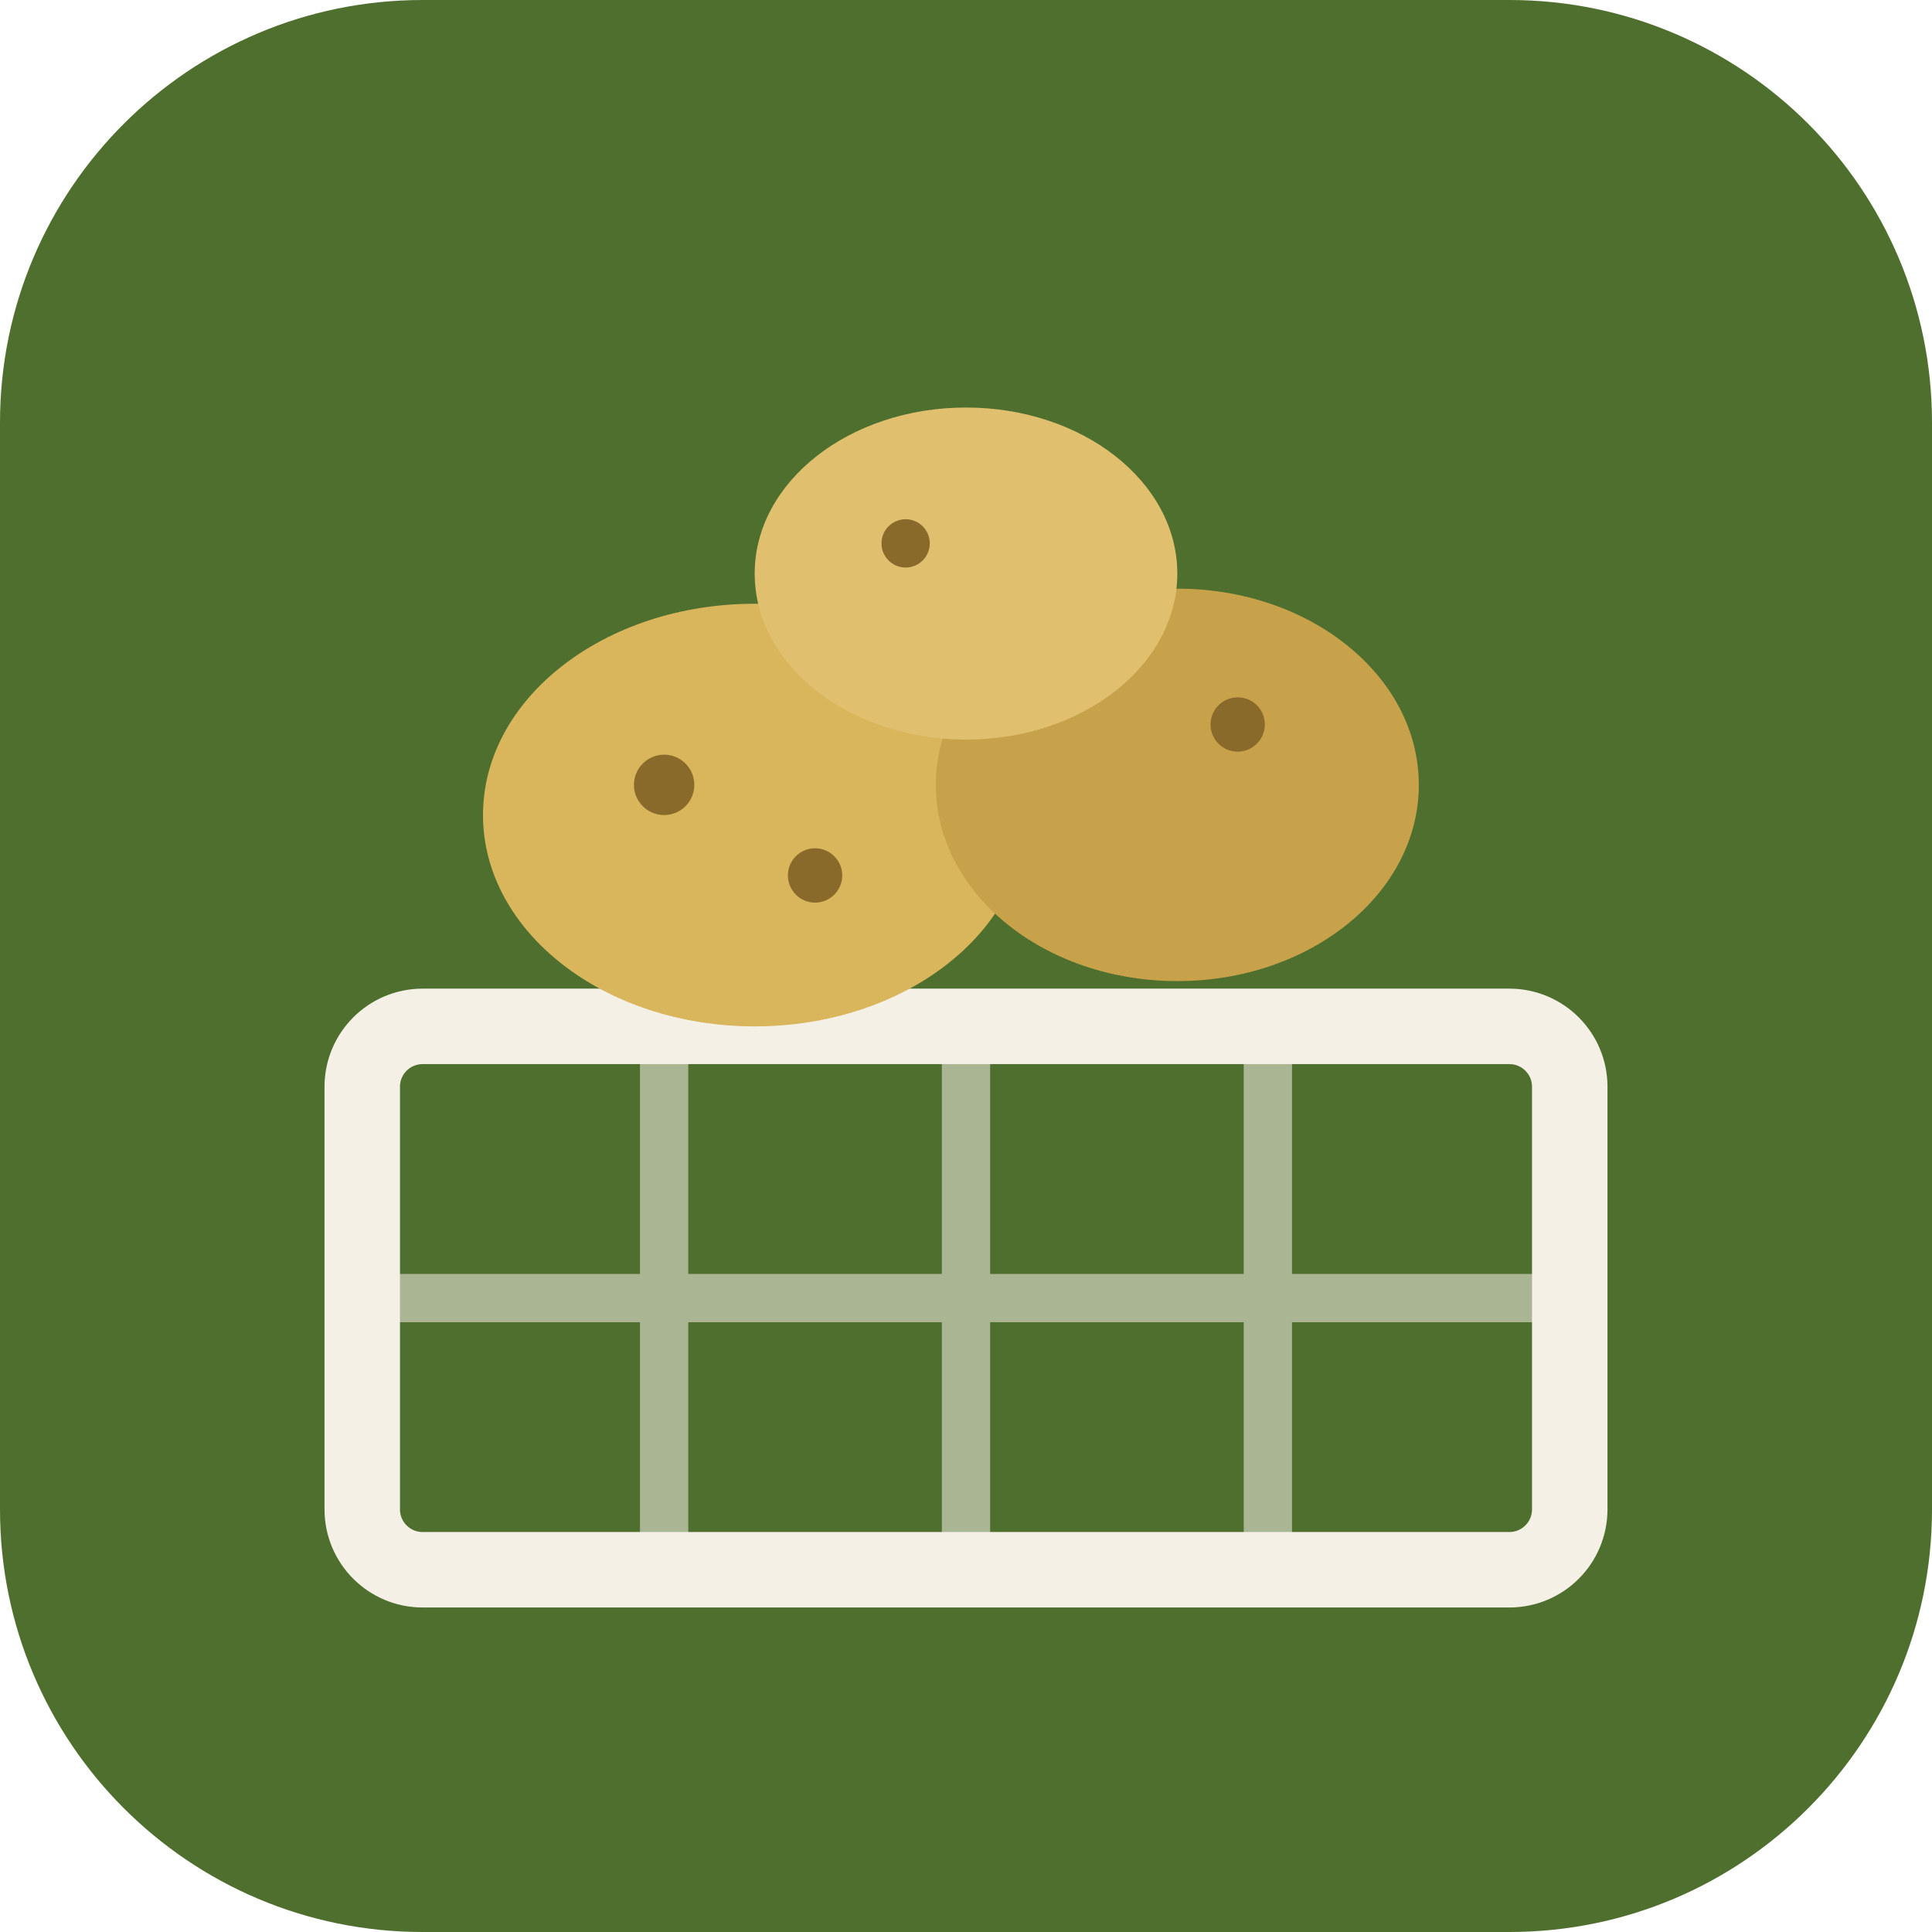
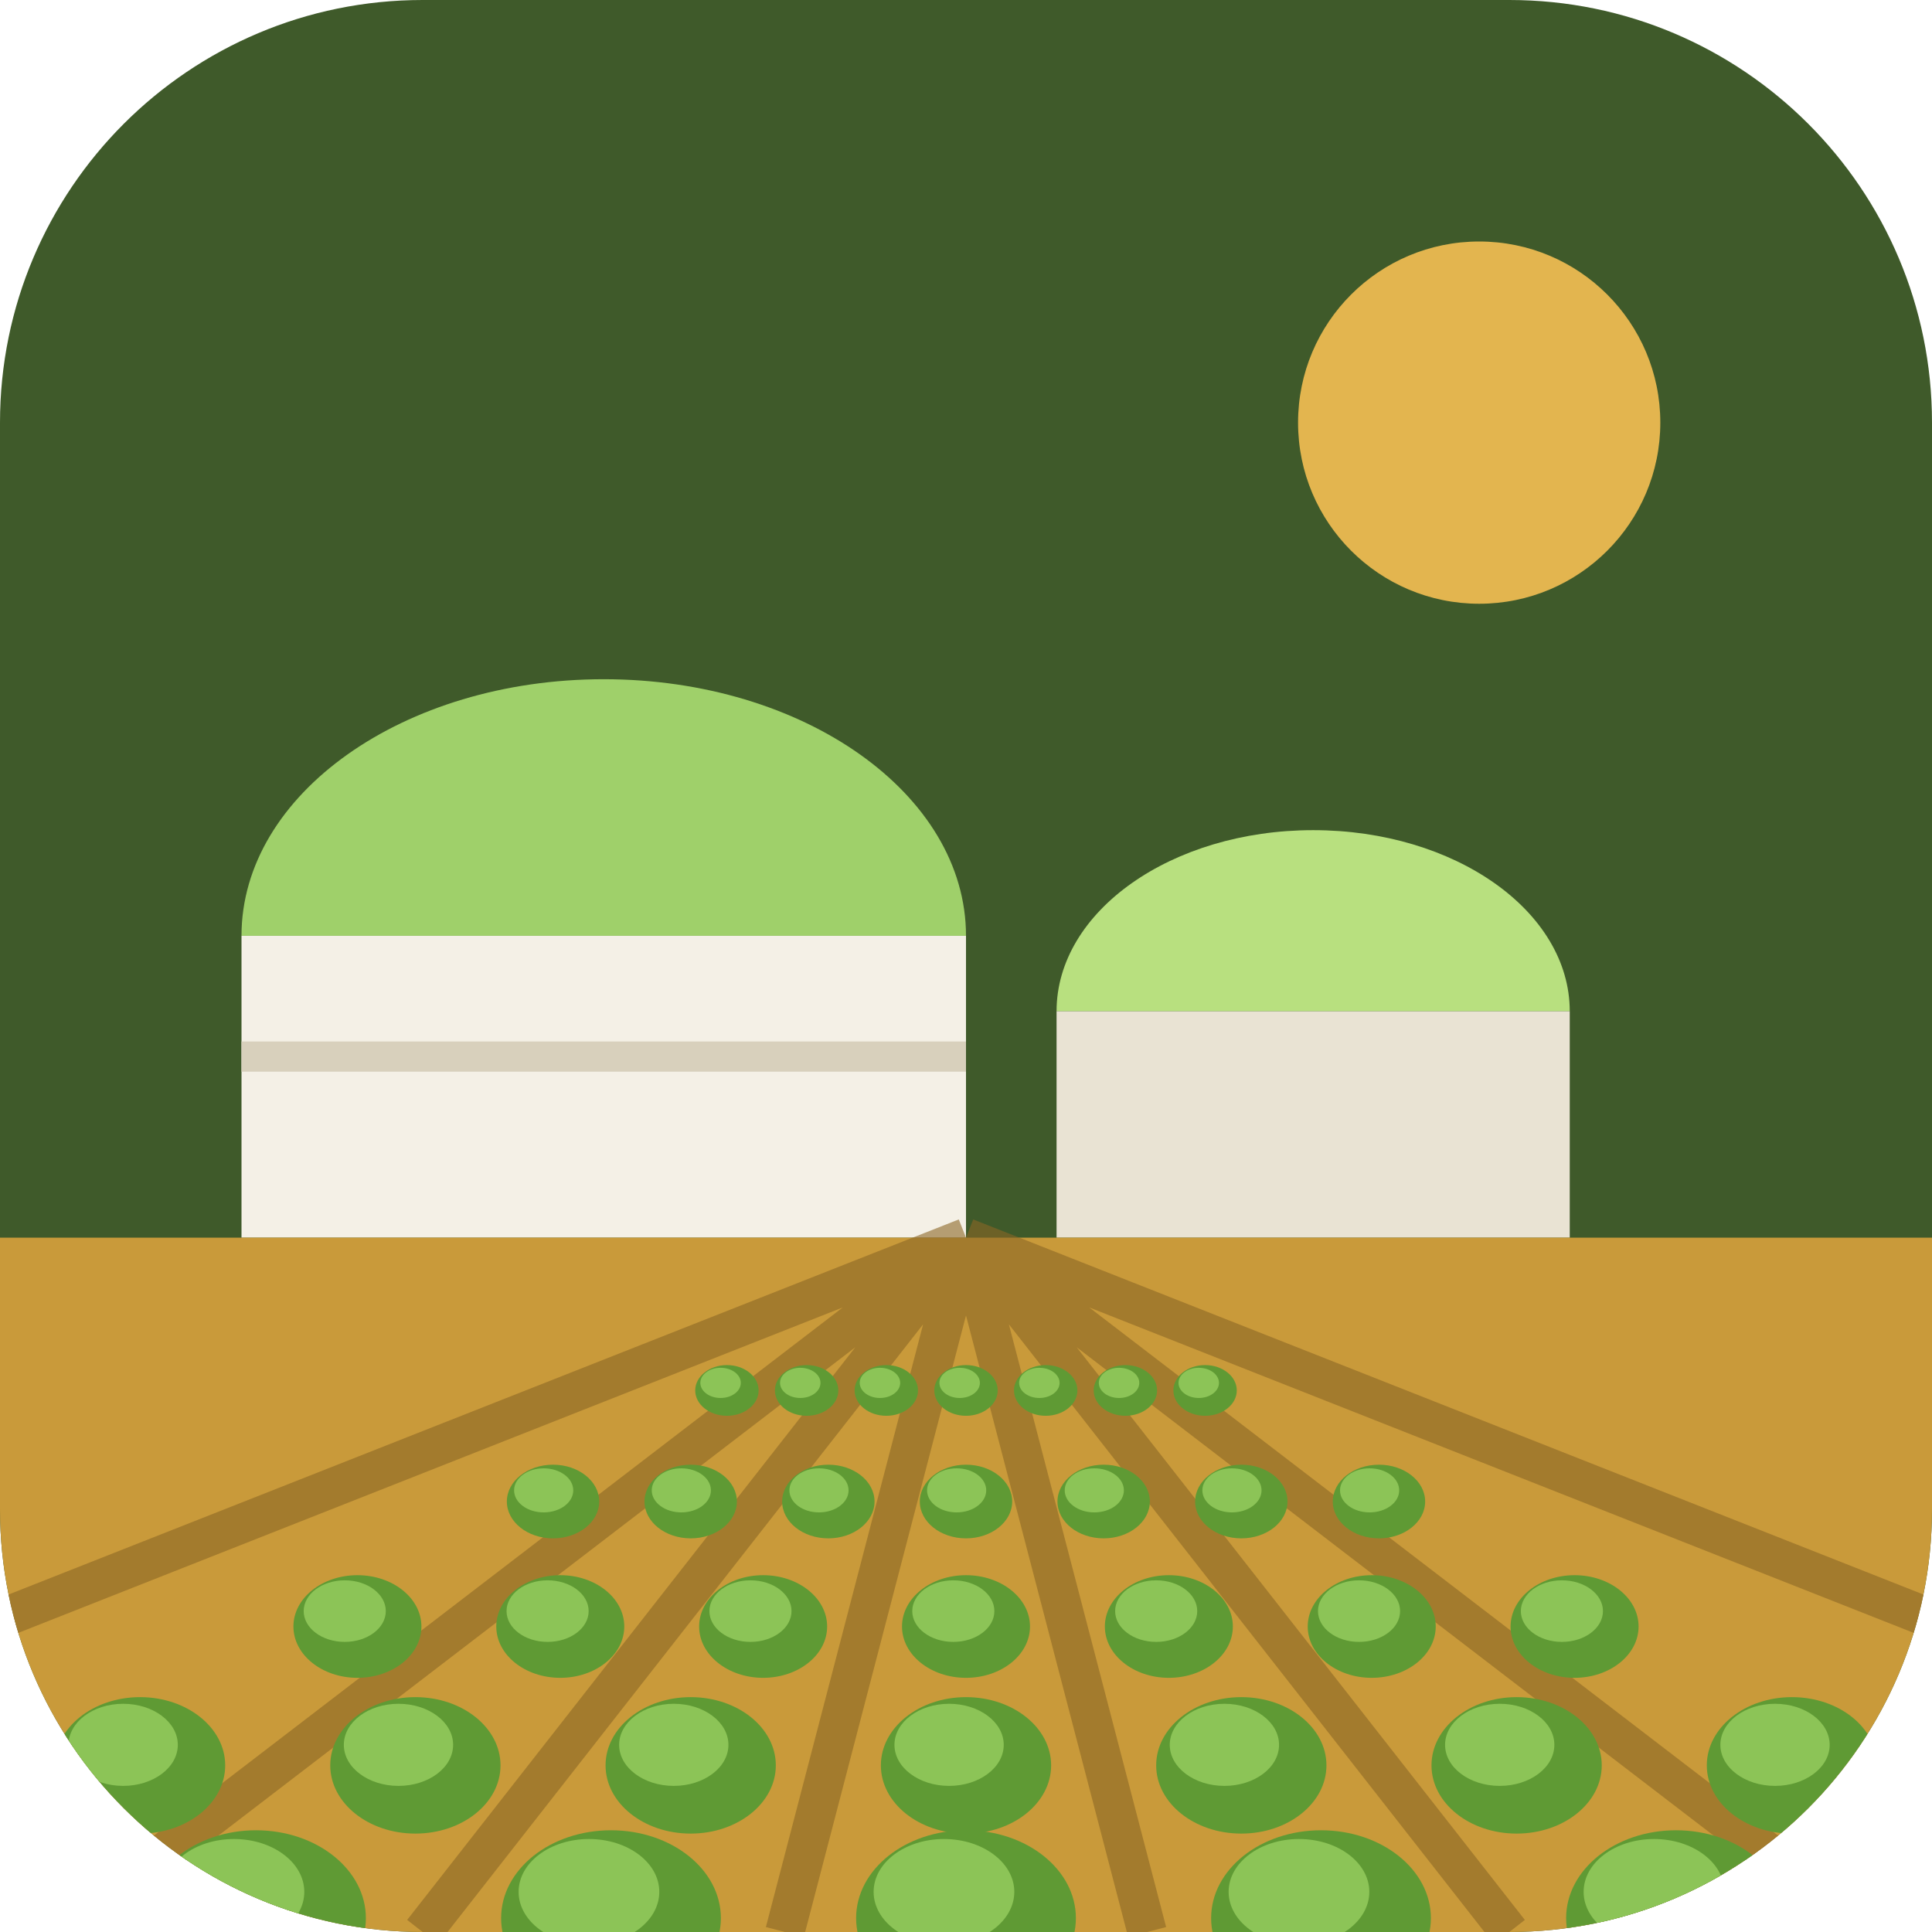
<svg xmlns="http://www.w3.org/2000/svg" viewBox="0 0 64 64">
-   <rect width="64" height="64" rx="14" fill="#4f6f2f" />
-   <g fill="none" stroke="#f4f0e6" stroke-width="2.5" stroke-linejoin="round">
-     <rect x="12" y="34" width="40" height="18" rx="2" />
-     <path d="M12 43h40M22 34v18M32 34v18M42 34v18" stroke-width="1.6" opacity=".55" />
+   <clipPath id="r">
+     <rect width="64" height="64" rx="14" />
+   </clipPath>
+   <g clip-path="url(#r)">
+     <rect width="64" height="64" fill="#3f5a2a" />
+     <circle cx="49" cy="14" r="6" fill="#e3b54f" />
+     <path d="M8 31 A12 8.5 0 0 1 32 31 Z" fill="#9fd06a" />
+     <rect x="8" y="31" width="24" height="10" fill="#f4f0e6" />
+     <path d="M8 35 H32" stroke="#d8d0bc" stroke-width="1" />
+     <path d="M35 33.5 A8.5 6 0 0 1 52 33.5 Z" fill="#b8e07f" />
+     <rect x="35" y="33.5" width="17" height="7.5" fill="#e9e3d3" />
+     <rect x="0" y="41" width="64" height="23" fill="#c99a3a" />
+     <path d="M32 41 L2 64 M32 41 L14 64 M32 41 L26 64 M32 41 L38 64 M32 41 L50 64 M32 41 L62 64 M32 41 L-6 56 M32 41 L70 56" stroke="#8a6524" stroke-width="1.3" opacity=".6" />
+     <ellipse cx="24.08" cy="46.06" rx="1.05" ry="0.84" fill="#5f9a34" />
+     <ellipse cx="23.87" cy="45.81" rx="0.67" ry="0.50" fill="#8cc457" />
+     <ellipse cx="18.32" cy="49.74" rx="1.53" ry="1.22" fill="#5f9a34" />
+     <ellipse cx="18.01" cy="49.37" rx="0.98" ry="0.73" fill="#8cc457" />
+     <ellipse cx="11.84" cy="53.88" rx="2.12" ry="1.70" fill="#5f9a34" />
+     <ellipse cx="11.42" cy="53.37" rx="1.36" ry="1.02" fill="#8cc457" />
+     <ellipse cx="4.64" cy="58.48" rx="2.82" ry="2.26" fill="#5f9a34" />
+     <ellipse cx="4.08" cy="57.80" rx="1.81" ry="1.36" fill="#8cc457" />
+     <ellipse cx="-3.28" cy="63.54" rx="3.64" ry="2.91" fill="#5f9a34" />
+     <ellipse cx="-4.01" cy="62.67" rx="2.33" ry="1.75" fill="#8cc457" />
+     <ellipse cx="26.72" cy="46.06" rx="1.05" ry="0.84" fill="#5f9a34" />
+     <ellipse cx="26.51" cy="45.81" rx="0.67" ry="0.50" fill="#8cc457" />
+     <ellipse cx="22.88" cy="49.74" rx="1.53" ry="1.22" fill="#5f9a34" />
+     <ellipse cx="22.57" cy="49.37" rx="0.98" ry="0.73" fill="#8cc457" />
+     <ellipse cx="18.56" cy="53.88" rx="2.12" ry="1.70" fill="#5f9a34" />
+     <ellipse cx="18.14" cy="53.37" rx="1.36" ry="1.02" fill="#8cc457" />
+     <ellipse cx="13.76" cy="58.48" rx="2.82" ry="2.26" fill="#5f9a34" />
+     <ellipse cx="13.20" cy="57.80" rx="1.81" ry="1.36" fill="#8cc457" />
+     <ellipse cx="8.48" cy="63.54" rx="3.64" ry="2.91" fill="#5f9a34" />
+     <ellipse cx="7.75" cy="62.67" rx="2.33" ry="1.75" fill="#8cc457" />
+     <ellipse cx="29.36" cy="46.06" rx="1.05" ry="0.84" fill="#5f9a34" />
+     <ellipse cx="29.15" cy="45.81" rx="0.67" ry="0.50" fill="#8cc457" />
+     <ellipse cx="27.44" cy="49.74" rx="1.53" ry="1.22" fill="#5f9a34" />
+     <ellipse cx="27.13" cy="49.37" rx="0.98" ry="0.73" fill="#8cc457" />
+     <ellipse cx="25.28" cy="53.88" rx="2.12" ry="1.70" fill="#5f9a34" />
+     <ellipse cx="24.86" cy="53.37" rx="1.36" ry="1.02" fill="#8cc457" />
+     <ellipse cx="22.88" cy="58.48" rx="2.82" ry="2.26" fill="#5f9a34" />
+     <ellipse cx="22.32" cy="57.80" rx="1.81" ry="1.36" fill="#8cc457" />
+     <ellipse cx="20.24" cy="63.54" rx="3.64" ry="2.91" fill="#5f9a34" />
+     <ellipse cx="19.51" cy="62.67" rx="2.33" ry="1.75" fill="#8cc457" />
+     <ellipse cx="32.00" cy="46.06" rx="1.05" ry="0.84" fill="#5f9a34" />
+     <ellipse cx="31.79" cy="45.81" rx="0.67" ry="0.50" fill="#8cc457" />
+     <ellipse cx="32.00" cy="49.74" rx="1.53" ry="1.22" fill="#5f9a34" />
+     <ellipse cx="31.69" cy="49.37" rx="0.98" ry="0.73" fill="#8cc457" />
+     <ellipse cx="32.00" cy="53.88" rx="2.12" ry="1.70" fill="#5f9a34" />
+     <ellipse cx="31.58" cy="53.37" rx="1.36" ry="1.02" fill="#8cc457" />
+     <ellipse cx="32.00" cy="58.48" rx="2.82" ry="2.26" fill="#5f9a34" />
+     <ellipse cx="31.44" cy="57.80" rx="1.81" ry="1.36" fill="#8cc457" />
+     <ellipse cx="32.00" cy="63.54" rx="3.64" ry="2.91" fill="#5f9a34" />
+     <ellipse cx="31.27" cy="62.67" rx="2.33" ry="1.75" fill="#8cc457" />
+     <ellipse cx="34.64" cy="46.06" rx="1.05" ry="0.84" fill="#5f9a34" />
+     <ellipse cx="34.43" cy="45.81" rx="0.67" ry="0.50" fill="#8cc457" />
+     <ellipse cx="36.56" cy="49.74" rx="1.53" ry="1.22" fill="#5f9a34" />
+     <ellipse cx="36.25" cy="49.37" rx="0.98" ry="0.73" fill="#8cc457" />
+     <ellipse cx="38.72" cy="53.88" rx="2.12" ry="1.70" fill="#5f9a34" />
+     <ellipse cx="38.30" cy="53.37" rx="1.36" ry="1.02" fill="#8cc457" />
+     <ellipse cx="41.12" cy="58.48" rx="2.82" ry="2.26" fill="#5f9a34" />
+     <ellipse cx="40.56" cy="57.80" rx="1.81" ry="1.36" fill="#8cc457" />
+     <ellipse cx="43.76" cy="63.54" rx="3.64" ry="2.91" fill="#5f9a34" />
+     <ellipse cx="43.03" cy="62.67" rx="2.33" ry="1.75" fill="#8cc457" />
+     <ellipse cx="37.28" cy="46.06" rx="1.05" ry="0.84" fill="#5f9a34" />
+     <ellipse cx="37.07" cy="45.81" rx="0.67" ry="0.50" fill="#8cc457" />
+     <ellipse cx="41.12" cy="49.74" rx="1.53" ry="1.22" fill="#5f9a34" />
+     <ellipse cx="40.81" cy="49.37" rx="0.98" ry="0.73" fill="#8cc457" />
+     <ellipse cx="45.44" cy="53.88" rx="2.12" ry="1.70" fill="#5f9a34" />
+     <ellipse cx="45.02" cy="53.37" rx="1.36" ry="1.02" fill="#8cc457" />
+     <ellipse cx="50.24" cy="58.48" rx="2.82" ry="2.26" fill="#5f9a34" />
+     <ellipse cx="49.68" cy="57.80" rx="1.81" ry="1.36" fill="#8cc457" />
+     <ellipse cx="55.52" cy="63.54" rx="3.64" ry="2.91" fill="#5f9a34" />
+     <ellipse cx="54.79" cy="62.67" rx="2.33" ry="1.75" fill="#8cc457" />
+     <ellipse cx="39.92" cy="46.06" rx="1.05" ry="0.84" fill="#5f9a34" />
+     <ellipse cx="39.71" cy="45.81" rx="0.67" ry="0.50" fill="#8cc457" />
+     <ellipse cx="45.68" cy="49.74" rx="1.53" ry="1.22" fill="#5f9a34" />
+     <ellipse cx="45.37" cy="49.37" rx="0.98" ry="0.73" fill="#8cc457" />
+     <ellipse cx="52.16" cy="53.88" rx="2.12" ry="1.70" fill="#5f9a34" />
+     <ellipse cx="51.74" cy="53.37" rx="1.36" ry="1.02" fill="#8cc457" />
+     <ellipse cx="59.36" cy="58.48" rx="2.82" ry="2.26" fill="#5f9a34" />
+     <ellipse cx="58.80" cy="57.80" rx="1.81" ry="1.36" fill="#8cc457" />
+     <ellipse cx="67.28" cy="63.54" rx="3.64" ry="2.91" fill="#5f9a34" />
+     <ellipse cx="66.55" cy="62.67" rx="2.33" ry="1.75" fill="#8cc457" />
  </g>
-   <ellipse cx="25" cy="27" rx="9" ry="7" fill="#d9b55c" />
-   <ellipse cx="39" cy="26" rx="8" ry="6.5" fill="#c8a24a" />
-   <ellipse cx="32" cy="19" rx="7" ry="5.5" fill="#e0c06e" />
-   <circle cx="22" cy="26" r="1" fill="#8a6a2a" />
-   <circle cx="27" cy="29" r=".9" fill="#8a6a2a" />
-   <circle cx="41" cy="24" r=".9" fill="#8a6a2a" />
-   <circle cx="30" cy="18" r=".8" fill="#8a6a2a" />
</svg>
